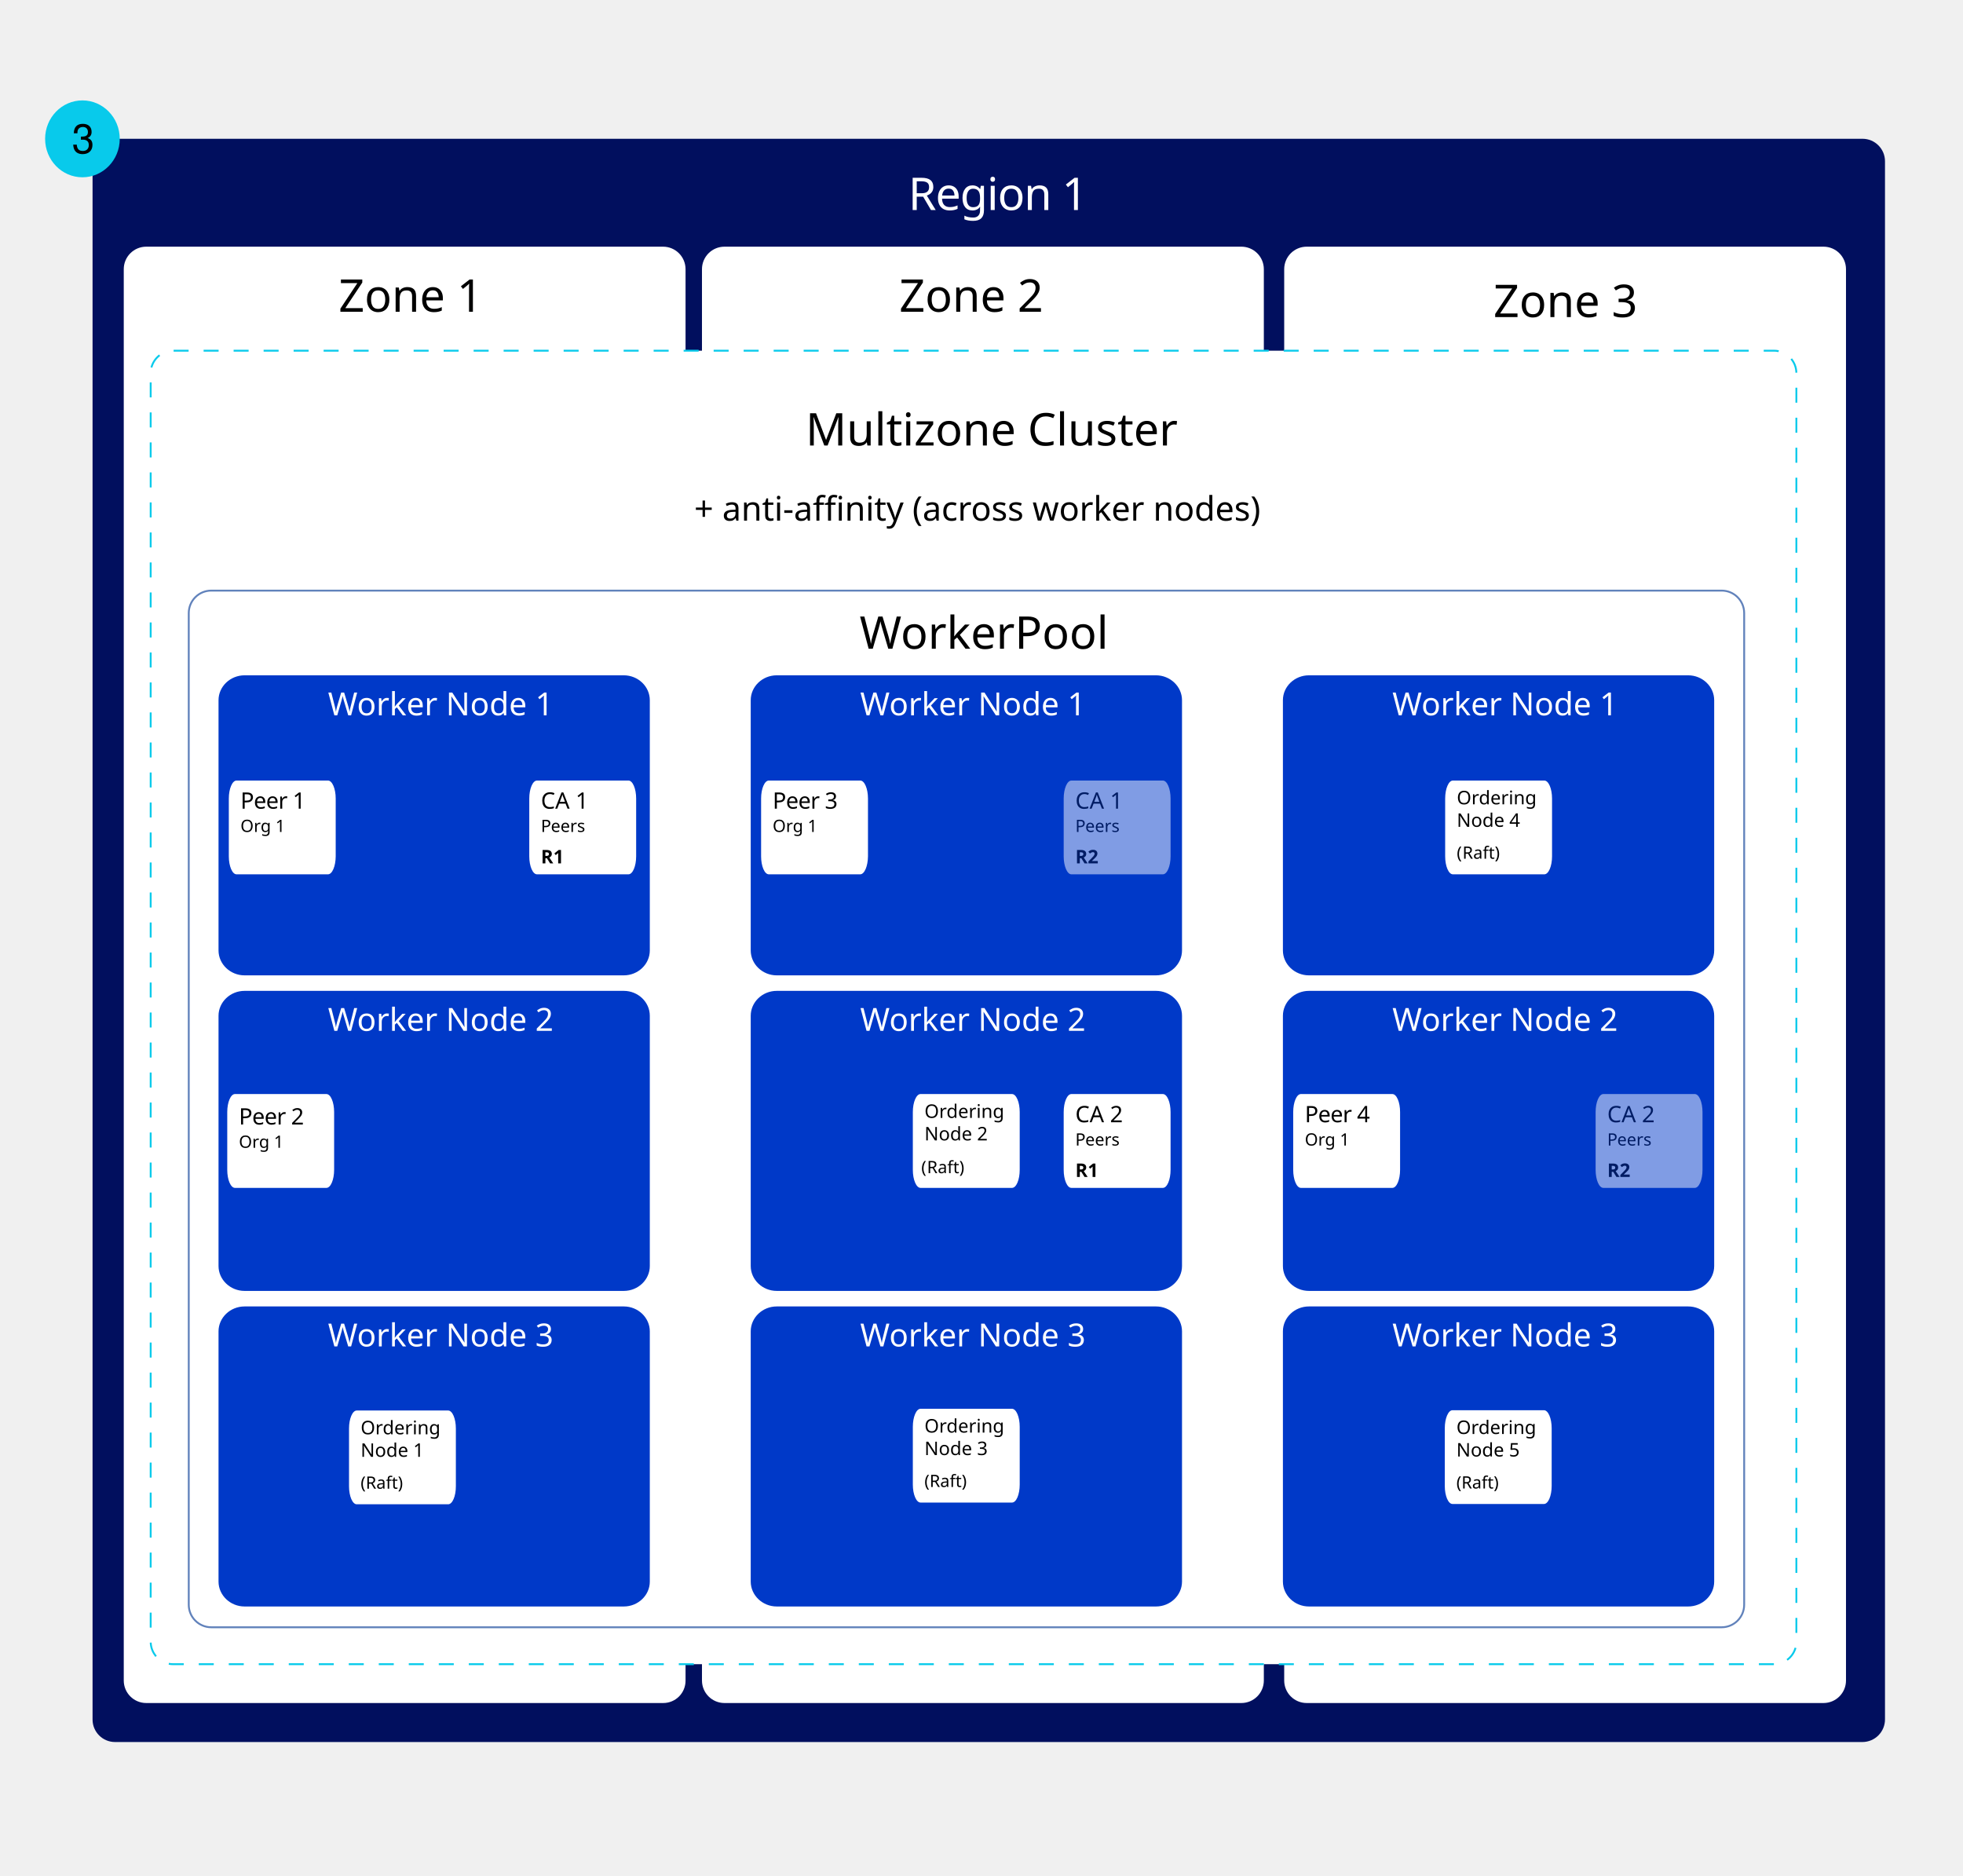
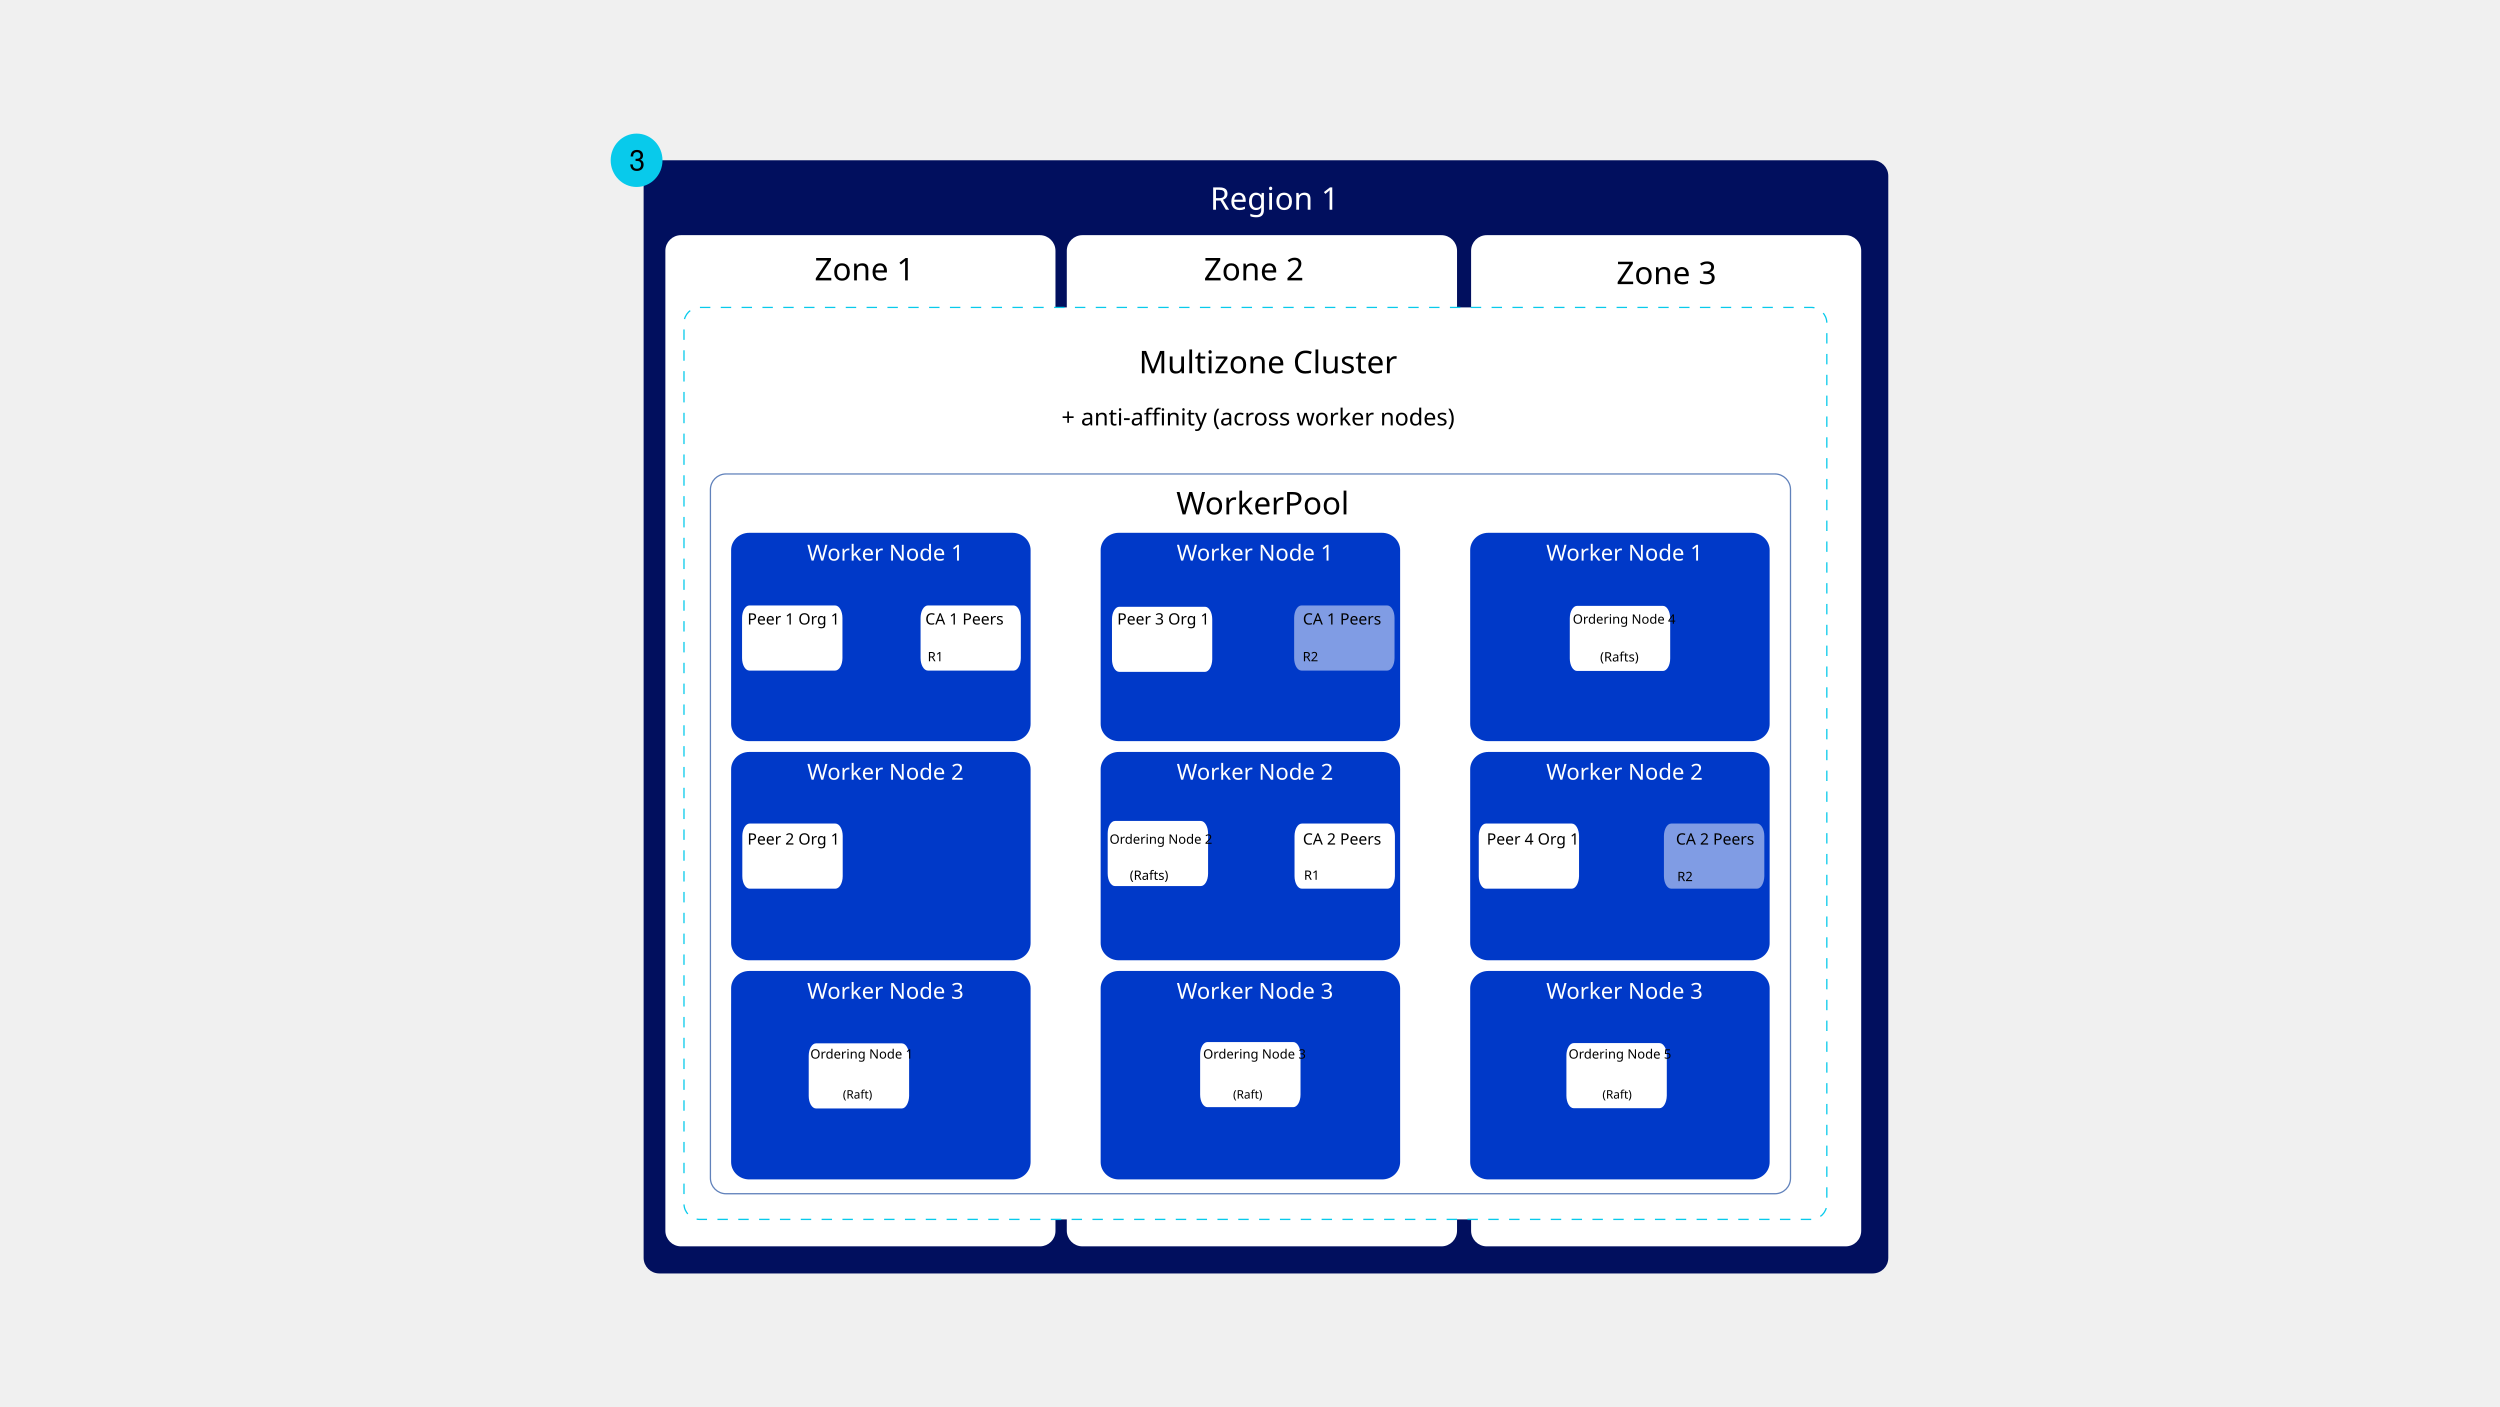
- <svg xmlns="http://www.w3.org/2000/svg" data-name="Layer 1" width="1046.86" height="1000">
-   <path d="M993.26 928.94H61.36a12 12 0 0 1-12-12V86a12 12 0 0 1 12-12h931.9a12 12 0 0 1 12 12v830.8a12.06 12.06 0 0 1-12 12.14z" fill="#010f5e" fill-rule="evenodd" />
-   <path d="M662 908.14H386.36a12 12 0 0 1-12-12v-752.6a12 12 0 0 1 12-12H662a12 12 0 0 1 12 12v752.6a12 12 0 0 1-12 12zM353.66 908.14H78a12 12 0 0 1-12-12v-752.6a12 12 0 0 1 12-12h275.6a12 12 0 0 1 12 12v752.6a11.89 11.89 0 0 1-11.94 12zM972.46 908.14h-275.6a12 12 0 0 1-12-12v-752.6a12 12 0 0 1 12-12h275.6a12 12 0 0 1 12 12v752.6a12 12 0 0 1-12 12z" fill="#fff" fill-rule="evenodd" />
-   <path d="M946 887.44H92.36a12 12 0 0 1-12-12V199a12 12 0 0 1 12-12H946a12 12 0 0 1 12 12v676.5a12 12 0 0 1-12 11.94z" fill="#fff" stroke="#08caeb" stroke-dasharray="8" fill-rule="evenodd" />
-   <path d="M918.16 867.74h-805.5a12 12 0 0 1-12-12v-528.8a12 12 0 0 1 12-12h805.5a12 12 0 0 1 12 12v528.8a12 12 0 0 1-12 12z" fill="#fff" stroke="#6182bb" fill-rule="evenodd" />
-   <path fill="none" d="M409.36 328.14h230.4v23.3h-230.4z" />
-   <text transform="translate(458.41 345.95)" font-size="24.07" font-family="IBMPlexSans, IBM Plex Sans" style="isolation:isolate">
-     WorkerPool
-   </text>
-   <path fill="none" d="M117.36 148.44h196.9v34h-196.9z" />
-   <text transform="translate(180.61 166.23)" font-size="24.07" font-family="IBMPlexSans, IBM Plex Sans" style="isolation:isolate">
-     Zone 1
-   </text>
-   <path fill="none" d="M416.36 94.14h214.6v34h-214.6z" />
-   <text transform="translate(484.39 111.99)" font-size="24.07" fill="#fff" font-family="IBMPlexSans, IBM Plex Sans" letter-spacing="-.02em" style="isolation:isolate">
-     Region 1
-   </text>
-   <text transform="translate(429.66 237.57)" font-size="24.07" font-family="IBMPlexSans, IBM Plex Sans" style="isolation:isolate" data-name="Multizone-Cluster">
-     Multizone Cluster
-   </text>
-   <ellipse cx="43.96" cy="74.04" rx="19.9" ry="20.5" fill="#08caeb" />
-   <path d="M304.06 511.94h-174.9a12 12 0 0 1-12-12v-120.5a12 12 0 0 1 12-12h174.9a12 12 0 0 1 12 12V500a12 12 0 0 1-12 11.94z" fill="#0039c8" fill-rule="evenodd" />
-   <path fill="#0039c8" d="M133.36 392.04h166.5v23.3h-166.5z" />
-   <text transform="translate(157.42 404.85)" font-size="17" fill="#fff" font-family="IBMPlexSans, IBM Plex Sans" style="isolation:isolate">
-     Worker Node 1
-   </text>
-   <path d="M304.06 683.44h-174.9a12 12 0 0 1-12-12v-120.5a12 12 0 0 1 12-12h174.9a12 12 0 0 1 12 12v120.6a12 12 0 0 1-12 11.9z" fill="#0039c8" fill-rule="evenodd" />
-   <path fill="none" d="M133.36 563.54h166.5v23.3h-166.5z" />
-   <text transform="translate(157.42 576.36)" font-size="17" fill="#fff" font-family="IBMPlexSans, IBM Plex Sans" style="isolation:isolate">
-     Worker Node 2
-   </text>
-   <path d="M304.06 854.94h-174.9a12 12 0 0 1-12-12v-120.5a12 12 0 0 1 12-12h174.9a12 12 0 0 1 12 12V843a12 12 0 0 1-12 11.94z" fill="#0039c8" fill-rule="evenodd" />
-   <path fill="none" d="M133.36 735.04h166.5v23.3h-166.5z" />
-   <text transform="translate(157.42 747.88)" font-size="17" fill="#fff" font-family="IBMPlexSans, IBM Plex Sans" style="isolation:isolate">
-     Worker Node 3
-   </text>
-   <path fill="none" d="M416.36 148.44h196.9v34h-196.9z" />
-   <text transform="translate(479.58 166.23)" font-size="24.07" font-family="IBMPlexSans, IBM Plex Sans" style="isolation:isolate">
-     Zone 2
-   </text>
-   <path d="M602.06 511.94h-174.9a12 12 0 0 1-12-12v-120.5a12 12 0 0 1 12-12h174.9a12 12 0 0 1 12 12V500a12 12 0 0 1-12 11.94z" fill="#0039c8" fill-rule="evenodd" />
-   <path fill="none" d="M431.36 392.04h166.5v23.3h-166.5z" />
-   <text transform="translate(455.39 404.85)" font-size="17" fill="#fff" font-family="IBMPlexSans, IBM Plex Sans" style="isolation:isolate">
-     Worker Node 1
-   </text>
-   <path d="M602.06 683.44h-174.9a12 12 0 0 1-12-12v-120.5a12 12 0 0 1 12-12h174.9a12 12 0 0 1 12 12v120.6a12 12 0 0 1-12 11.9z" fill="#0039c8" fill-rule="evenodd" />
-   <path fill="none" d="M431.36 563.54h166.5v23.3h-166.5z" />
-   <text transform="translate(455.39 576.36)" font-size="17" fill="#fff" font-family="IBMPlexSans, IBM Plex Sans" style="isolation:isolate">
-     Worker Node 2
-   </text>
-   <path d="M602.06 854.94h-174.9a12 12 0 0 1-12-12v-120.5a12 12 0 0 1 12-12h174.9a12 12 0 0 1 12 12V843a12 12 0 0 1-12 11.94z" fill="#0039c8" fill-rule="evenodd" />
-   <path fill="none" d="M431.36 735.04h166.5v23.3h-166.5z" />
-   <text transform="translate(455.39 747.88)" font-size="17" fill="#fff" font-family="IBMPlexSans, IBM Plex Sans" style="isolation:isolate">
-     Worker Node 3
-   </text>
-   <path fill="none" d="M733.16 151.24h196.9v34h-196.9z" />
-   <text transform="translate(796.45 169.08)" font-size="24.07" font-family="IBMPlexSans, IBM Plex Sans" style="isolation:isolate">
-     Zone 3
-   </text>
-   <path d="M900.29 520.11H698.05c-7.64 0-13.88-6-13.88-13.28V373.38c0-7.3 6.24-13.27 13.88-13.27h202.24c7.64 0 13.88 6 13.88 13.27v133.45c0 7.3-6.24 13.28-13.88 13.28z" fill="#0039c8" fill-rule="evenodd" />
-   <text transform="translate(742.52 381.44)" font-size="17" fill="#fff" font-family="IBMPlexSans, IBM Plex Sans" style="isolation:isolate">
-     Worker Node 1
-   </text>
-   <path d="M332.67 520.11H130.42c-7.63 0-13.88-6-13.88-13.28V373.38c0-7.3 6.25-13.27 13.88-13.27h202.25c7.63 0 13.87 6 13.87 13.27v133.45c0 7.3-6.24 13.28-13.87 13.28z" fill="#0039c8" fill-rule="evenodd" />
-   <text transform="translate(174.89 381.44)" font-size="17" fill="#fff" font-family="IBMPlexSans, IBM Plex Sans" style="isolation:isolate">
-     Worker Node 1
-   </text>
-   <path d="M616.48 520.11H414.23c-7.63 0-13.87-6-13.87-13.28V373.38c0-7.3 6.24-13.27 13.87-13.27h202.25c7.63 0 13.88 6 13.88 13.27v133.45c0 7.3-6.25 13.28-13.88 13.28z" fill="#0039c8" fill-rule="evenodd" />
-   <text transform="translate(458.71 381.44)" font-size="17" fill="#fff" font-family="IBMPlexSans, IBM Plex Sans" style="isolation:isolate">
-     Worker Node 1
-   </text>
-   <path d="M900.29 688.38H698.05c-7.64 0-13.88-6-13.88-13.27V541.66c0-7.3 6.24-13.28 13.88-13.28h202.24c7.64 0 13.88 6 13.88 13.28v133.45c0 7.3-6.24 13.27-13.88 13.27z" fill="#0039c8" fill-rule="evenodd" />
-   <text transform="translate(742.52 549.71)" font-size="17" fill="#fff" font-family="IBMPlexSans, IBM Plex Sans" style="isolation:isolate">
-     Worker Node 2
-   </text>
-   <path d="M332.67 688.38H130.42c-7.63 0-13.88-6-13.88-13.27V541.66c0-7.3 6.25-13.28 13.88-13.28h202.25c7.63 0 13.87 6 13.87 13.28v133.45c0 7.3-6.24 13.27-13.87 13.27z" fill="#0039c8" fill-rule="evenodd" />
-   <text transform="translate(174.89 549.71)" font-size="17" fill="#fff" font-family="IBMPlexSans, IBM Plex Sans" style="isolation:isolate">
-     Worker Node 2
-   </text>
-   <path d="M616.48 688.38H414.23c-7.63 0-13.87-6-13.87-13.27V541.66c0-7.3 6.24-13.28 13.87-13.28h202.25c7.63 0 13.88 6 13.88 13.28v133.45c0 7.3-6.25 13.27-13.88 13.27z" fill="#0039c8" fill-rule="evenodd" />
-   <text transform="translate(458.71 549.71)" font-size="17" fill="#fff" font-family="IBMPlexSans, IBM Plex Sans" style="isolation:isolate">
-     Worker Node 2
-   </text>
-   <path d="M900.29 856.66H698.05c-7.64 0-13.88-6-13.88-13.28V709.94c0-7.3 6.24-13.28 13.88-13.28h202.24c7.64 0 13.88 6 13.88 13.28v133.44c0 7.31-6.24 13.28-13.88 13.28z" fill="#0039c8" fill-rule="evenodd" />
-   <text transform="translate(742.52 717.99)" font-size="17" fill="#fff" font-family="IBMPlexSans, IBM Plex Sans" style="isolation:isolate">
-     Worker Node 3
-   </text>
-   <path d="M332.67 856.66H130.42c-7.63 0-13.88-6-13.88-13.28V709.94c0-7.3 6.25-13.28 13.88-13.28h202.25c7.63 0 13.87 6 13.87 13.28v133.44c0 7.31-6.24 13.28-13.87 13.28z" fill="#0039c8" fill-rule="evenodd" />
-   <text transform="translate(174.89 717.99)" font-size="17" fill="#fff" font-family="IBMPlexSans, IBM Plex Sans" style="isolation:isolate">
-     Worker Node 3
-   </text>
-   <path d="M616.48 856.66H414.23c-7.63 0-13.87-6-13.87-13.28V709.94c0-7.3 6.24-13.28 13.87-13.28h202.25c7.63 0 13.88 6 13.88 13.28v133.44c0 7.31-6.25 13.28-13.88 13.28z" fill="#0039c8" fill-rule="evenodd" />
-   <text transform="translate(458.71 717.99)" font-size="17" fill="#fff" font-family="IBMPlexSans, IBM Plex Sans" style="isolation:isolate">
-     Worker Node 3
-   </text>
-   <path fill="none" d="M729.36 392.04h166.5v23.3h-166.5zM729.36 563.54h166.5v23.3h-166.5z" />
-   <text transform="translate(38.35 81.69)" font-size="21.66" font-family="Helvetica" style="isolation:isolate">
-     3
-   </text>
-   <text transform="translate(370.2 277.62)" font-size="18" font-family="IBMPlexSans, IBM Plex Sans" style="isolation:isolate">
-     + anti-affinity (across worker nodes)
-   </text>
-   <path d="M239 802.16h-48.76c-2.26 0-4.11-4.32-4.11-9.6v-30.8c0-5.28 1.85-9.6 4.11-9.6H239c2.26 0 4.11 4.32 4.11 9.6v30.8c.02 5.28-1.83 9.6-4.11 9.6z" fill="#fff" fill-rule="evenodd" />
-   <text transform="translate(192.32 793.86)" font-size="9.07" font-family="IBMPlexSans, IBM Plex Sans" style="isolation:isolate" data-name="Peers">
-     (Raft)
-   </text>
-   <text transform="translate(192.32 764.84)" font-size="10" font-family="IBMPlexSans, IBM Plex Sans" style="isolation:isolate">
-     Ordering<tspan x="0" y="12">Node 1</tspan>
-   </text>
-   <path d="M174.08 633.44H125.3c-2.26 0-4.11-4.32-4.11-9.6V593c0-5.28 1.85-9.6 4.11-9.6h48.78c2.26 0 4.11 4.32 4.11 9.6v30.8c0 5.32-1.85 9.64-4.11 9.64z" fill="#fff" fill-rule="evenodd" />
-   <text transform="translate(127.38 612.06)" font-size="9.07" font-family="IBMPlexSans, IBM Plex Sans" style="isolation:isolate" data-name="Peers">
-     Org 1
-   </text>
-   <text transform="translate(127.38 599.64)" font-size="12.07" font-family="IBMPlexSans, IBM Plex Sans" letter-spacing="-.02em" style="isolation:isolate">
-     Peer 2
-   </text>
-   <path d="M174.92 466.23h-48.78c-2.26 0-4.11-4.32-4.11-9.6v-30.8c0-5.28 1.85-9.6 4.11-9.6h48.78c2.26 0 4.11 4.32 4.11 9.6v30.8c-.03 5.28-1.85 9.6-4.11 9.6z" fill="#fff" fill-rule="evenodd" />
-   <text transform="translate(128.22 443.64)" font-size="9.07" font-family="IBMPlexSans, IBM Plex Sans" style="isolation:isolate" data-name="Peers">
-     Org 1
-   </text>
-   <text transform="translate(128.22 431.22)" font-size="12.07" font-family="IBMPlexSans, IBM Plex Sans" letter-spacing="-.02em" style="isolation:isolate">
-     Peer 1
-   </text>
-   <path d="M742.55 633.44h-48.79c-2.25 0-4.1-4.32-4.1-9.6V593c0-5.28 1.85-9.6 4.1-9.6h48.79c2.26 0 4.11 4.32 4.11 9.6v30.8c0 5.32-1.85 9.64-4.11 9.64z" fill="#fff" fill-rule="evenodd" />
-   <text transform="translate(695.84 610.86)" font-size="9.07" font-family="IBMPlexSans, IBM Plex Sans" style="isolation:isolate" data-name="Peers">
-     Org 1
-   </text>
-   <text transform="translate(695.84 598.44)" font-size="12.07" font-family="IBMPlexSans, IBM Plex Sans" letter-spacing="-.02em" style="isolation:isolate">
-     Peer 4
-   </text>
-   <path d="M458.74 466.23H410c-2.26 0-4.11-4.32-4.11-9.6v-30.8c0-5.28 1.85-9.6 4.11-9.6h48.79c2.25 0 4.1 4.32 4.1 9.6v30.8c-.05 5.28-1.89 9.6-4.15 9.6z" fill="#fff" fill-rule="evenodd" />
-   <text transform="translate(412.03 443.64)" font-size="9.07" font-family="IBMPlexSans, IBM Plex Sans" style="isolation:isolate" data-name="Peers">
-     Org 1
-   </text>
-   <text transform="translate(412.03 431.22)" font-size="12.07" font-family="IBMPlexSans, IBM Plex Sans" letter-spacing="-.02em" style="isolation:isolate">
-     Peer 3
-   </text>
-   <path d="M539.7 801.24h-48.78c-2.26 0-4.11-4.32-4.11-9.6v-30.8c0-5.28 1.85-9.6 4.11-9.6h48.78c2.26 0 4.11 4.32 4.11 9.6v30.8c0 5.28-1.81 9.6-4.11 9.6z" fill="#fff" fill-rule="evenodd" />
-   <text transform="translate(493 792.94)" font-size="9.07" font-family="IBMPlexSans, IBM Plex Sans" style="isolation:isolate" data-name="Peers">
-     (Raft)
-   </text>
-   <text transform="translate(493 763.92)" font-size="10" font-family="IBMPlexSans, IBM Plex Sans" style="isolation:isolate">
-         Ordering<tspan x="0" y="12">Node 3</tspan>
-   </text>
-   <path d="M539.7 633.44h-48.78c-2.26 0-4.11-4.32-4.11-9.6V593c0-5.28 1.85-9.6 4.11-9.6h48.78c2.26 0 4.11 4.32 4.11 9.6v30.8c0 5.32-1.81 9.64-4.11 9.64z" fill="#fff" fill-rule="evenodd" />
-   <text transform="translate(493 596.12)" font-size="10" font-family="IBMPlexSans, IBM Plex Sans" style="isolation:isolate">
-     Ordering<tspan x="0" y="12">Node 2</tspan>
-   </text>
-   <text transform="translate(491.32 625.59)" font-size="9.07" font-family="IBMPlexSans, IBM Plex Sans" style="isolation:isolate" data-name="Peers">
-     (<tspan x="3.04" y="0" letter-spacing="-.01em">R</tspan>
-     <tspan x="8.75" y="0">aft)</tspan>
-   </text>
-   <g opacity=".5">
-     <path d="M903.83 633.44h-48.78c-2.26 0-4.11-4.32-4.11-9.6V593c0-5.28 1.85-9.6 4.11-9.6h48.78c2.26 0 4.11 4.32 4.11 9.6v30.8c0 5.32-1.85 9.64-4.11 9.64z" fill="#fff" fill-rule="evenodd" />
-     <text transform="translate(857.12 610.86)" font-size="9.07" font-family="IBMPlexSans, IBM Plex Sans" style="isolation:isolate" data-name="Peers">
-       <tspan letter-spacing="-.02em">P</tspan>
-       <tspan x="5.31" y="0">eers</tspan>
-     </text>
-     <text transform="translate(857.12 627.6)" font-size="10" font-family="IBMPlexSans-Bold, IBM Plex Sans" font-weight="700" style="isolation:isolate" data-name="Peers">
-       R2
-     </text>
-     <text transform="translate(857.12 598.44)" font-size="12.07" font-family="IBMPlexSans, IBM Plex Sans" style="isolation:isolate">
-       CA 2
-     </text>
-   </g>
-   <path d="M620.15 633.44h-48.78c-2.26 0-4.11-4.32-4.11-9.6V593c0-5.28 1.85-9.6 4.11-9.6h48.78c2.26 0 4.11 4.32 4.11 9.6v30.8c0 5.32-1.85 9.64-4.11 9.64z" fill="#fff" fill-rule="evenodd" />
-   <text transform="translate(573.45 610.86)" font-size="9.07" font-family="IBMPlexSans, IBM Plex Sans" style="isolation:isolate" data-name="Peers">
-     <tspan letter-spacing="-.02em">P</tspan>
-     <tspan x="5.31" y="0">eers</tspan>
-   </text>
-   <text transform="translate(573.45 627.6)" font-size="10" font-family="IBMPlexSans-Bold, IBM Plex Sans" font-weight="700" style="isolation:isolate" data-name="Peers">
-     R1
-   </text>
-   <text transform="translate(573.45 598.44)" font-size="12.07" font-family="IBMPlexSans, IBM Plex Sans" style="isolation:isolate">
-     CA 2
-   </text>
-   <g opacity=".5">
-     <path d="M620.15 466.23h-48.78c-2.26 0-4.11-4.32-4.11-9.6v-30.8c0-5.28 1.85-9.6 4.11-9.6h48.78c2.26 0 4.11 4.32 4.11 9.6v30.8c0 5.28-1.85 9.6-4.11 9.6z" fill="#fff" fill-rule="evenodd" />
-     <text transform="translate(573.45 443.64)" font-size="9.07" font-family="IBMPlexSans, IBM Plex Sans" style="isolation:isolate" data-name="Peers">
-       <tspan letter-spacing="-.02em">P</tspan>
-       <tspan x="5.31" y="0">eers</tspan>
-     </text>
-     <text transform="translate(573.45 460.39)" font-size="10" font-family="IBMPlexSans-Bold, IBM Plex Sans" font-weight="700" style="isolation:isolate" data-name="Peers">
-       R2
-     </text>
-     <text transform="translate(573.45 431.22)" font-size="12.07" font-family="IBMPlexSans, IBM Plex Sans" style="isolation:isolate">
-       CA 1
-     </text>
-   </g>
-   <path d="M335.16 466.23h-48.79c-2.26 0-4.11-4.32-4.11-9.6v-30.8c0-5.28 1.85-9.6 4.11-9.6h48.79c2.25 0 4.1 4.32 4.1 9.6v30.8c0 5.28-1.85 9.6-4.1 9.6z" fill="#fff" fill-rule="evenodd" />
-   <text transform="translate(288.45 443.64)" font-size="9.07" font-family="IBMPlexSans, IBM Plex Sans" style="isolation:isolate" data-name="Peers">
-     <tspan letter-spacing="-.02em">P</tspan>
-     <tspan x="5.31" y="0">eers</tspan>
-   </text>
-   <text transform="translate(288.45 460.39)" font-size="10" font-family="IBMPlexSans-Bold, IBM Plex Sans" font-weight="700" style="isolation:isolate" data-name="Peers">
-     R1
-   </text>
-   <text transform="translate(288.45 431.22)" font-size="12.07" font-family="IBMPlexSans, IBM Plex Sans" style="isolation:isolate">
-     CA 1
-   </text>
-   <path d="M823.59 466.23h-48.78c-2.26 0-4.11-4.32-4.11-9.6v-30.8c0-5.28 1.85-9.6 4.11-9.6h48.78c2.26 0 4.11 4.32 4.11 9.6v30.8c0 5.28-1.85 9.6-4.11 9.6z" fill="#fff" fill-rule="evenodd" />
-   <text transform="translate(776.89 457.92)" font-size="9.07" font-family="IBMPlexSans, IBM Plex Sans" style="isolation:isolate" data-name="Peers">
-     (<tspan x="3.04" y="0" letter-spacing="-.01em">R</tspan>
-     <tspan x="8.75" y="0">aft)</tspan>
-   </text>
-   <text transform="translate(776.89 428.91)" font-size="10" font-family="IBMPlexSans, IBM Plex Sans" style="isolation:isolate">
-     Ordering<tspan x="0" y="12">Node 4</tspan>
-   </text>
-   <path d="M823.39 802h-48.78c-2.26 0-4.11-4.32-4.11-9.6v-30.8c0-5.28 1.85-9.6 4.11-9.6h48.78c2.26 0 4.11 4.32 4.11 9.6v30.8c0 5.28-1.85 9.6-4.11 9.6z" fill="#fff" fill-rule="evenodd" />
-   <text transform="translate(776.69 764.68)" font-size="10" font-family="IBMPlexSans, IBM Plex Sans" style="isolation:isolate">
-     Ordering<tspan x="0" y="12">Node 5</tspan>
-   </text>
-   <text transform="translate(776.69 793.74)" font-size="9.07" font-family="IBMPlexSans, IBM Plex Sans" style="isolation:isolate" data-name="Peers">
-     (Raft)
-   </text>
+ <svg xmlns="http://www.w3.org/2000/svg" version="1.1" id="Layer_1" x="0px" y="0px" width="1920px" height="1080px" viewBox="0 0 1920 1080" style="enable-background:new 0 0 1920 1080;" xml:space="preserve">
+   <style type="text/css">
+ 	.st0{fill-rule:evenodd;clip-rule:evenodd;fill:#010F5E;}
+ 	.st1{fill-rule:evenodd;clip-rule:evenodd;fill:#FFFFFF;}
+ 	.st2{fill-rule:evenodd;clip-rule:evenodd;fill:#FFFFFF;stroke:#08CAEB;stroke-dasharray:8;}
+ 	.st3{fill-rule:evenodd;clip-rule:evenodd;fill:#FFFFFF;stroke:#6182BB;}
+ 	.st4{fill:none;}
+ 	.st5{font-family:'IBMPlexSans';}
+ 	.st6{font-size:24.07px;}
+ 	.st7{fill:#FFFFFF;}
+ 	.st8{fill:#08CAEB;}
+ 	.st9{fill-rule:evenodd;clip-rule:evenodd;fill:#0039C8;}
+ 	.st10{fill:#0039C8;}
+ 	.st11{font-size:17px;}
+ 	.st12{font-family:'Helvetica';}
+ 	.st13{font-size:21.66px;}
+ 	.st14{font-size:18px;}
+ 	.st15{font-size:9.07px;}
+ 	.st16{font-size:10px;}
+ 	.st17{font-size:12.07px;}
+ 	.st18{opacity:0.5;fill-rule:evenodd;clip-rule:evenodd;fill:#FFFFFF;}
+ 	.st19{font-family:'IBMPlexSans-Bold';}
+ </style>
+   <path class="st0" d="M1438.2,978H506.3c-6.6,0-12-5.4-12-12V135.1c0-6.6,5.4-12,12-12h931.9c6.6,0,12,5.4,12,12v830.8  C1450.3,972.6,1444.9,978,1438.2,978C1438.3,978,1438.3,978,1438.2,978z" />
+   <path class="st1" d="M1107,957.2H831.3c-6.6,0-12-5.4-12-12l0,0V192.6c0-6.6,5.4-12,12-12H1107c6.6,0,12,5.4,12,12v752.6  C1119,951.9,1113.6,957.2,1107,957.2L1107,957.2z M798.6,957.2H523c-6.6,0-12-5.4-12-12l0,0V192.6c0-6.6,5.4-12,12-12h275.6  c6.6,0,12,5.4,12,12v752.6c0.1,6.6-5.2,11.9-11.8,12C798.8,957.2,798.7,957.2,798.6,957.2z M1417.4,957.2h-275.6  c-6.6,0-12-5.4-12-12l0,0V192.6c0-6.6,5.4-12,12-12h275.6c6.6,0,12,5.4,12,12v752.6C1429.4,951.9,1424.1,957.2,1417.4,957.2  L1417.4,957.2L1417.4,957.2z" />
+   <path class="st2" d="M1391,936.5H537.3c-6.6,0-12-5.4-12-12V248.1c0-6.6,5.4-12,12-12H1391c6.6,0,12,5.4,12,12v676.5  C1403,931.2,1397.6,936.5,1391,936.5z" />
+   <path class="st3" d="M1363.1,916.8H557.6c-6.6,0-12-5.4-12-12V376c0-6.6,5.4-12,12-12h805.5c6.6,0,12,5.4,12,12v528.8  C1375.1,911.5,1369.8,916.8,1363.1,916.8z" />
+   <path class="st4" d="M854.3,377.2h230.4v23.3H854.3V377.2z" />
+   <text transform="matrix(1 0 0 1 903.3946 395.0592)" class="st5 st6">WorkerPool</text>
+   <path class="st4" d="M562.3,197.5h196.9v34H562.3V197.5z" />
+   <text transform="matrix(1 0 0 1 625.5945 215.3392)" class="st5 st6">Zone 1</text>
+   <path class="st4" d="M861.3,143.2h214.6v34H861.3L861.3,143.2z" />
+   <text transform="matrix(1 0 0 1 929.3746 161.0992)" class="st7 st5 st6">Region 1</text>
+   <text transform="matrix(1 0 0 1 874.6446 286.6792)" class="st5 st6">Multizone Cluster</text>
+   <ellipse class="st8" cx="488.9" cy="123.1" rx="19.9" ry="20.5" />
+   <path class="st9" d="M749,561H574.1c-6.6,0-12-5.4-12-12V428.5c0-6.6,5.4-12,12-12H749c6.6,0,12,5.4,12,12v120.6  C761,555.7,755.6,561,749,561z" />
+   <path class="st10" d="M578.3,441.1h166.5v23.3H578.3V441.1z" />
+   <text transform="matrix(1 0 0 1 602.4045 453.9592)" class="st7 st5 st11">Worker Node 1</text>
+   <path class="st9" d="M749,732.5H574.1c-6.6,0-12-5.4-12-12V600c0-6.6,5.4-12,12-12H749c6.6,0,12,5.4,12,12v120.6  C761,727.2,755.6,732.5,749,732.5z" />
+   <path class="st4" d="M578.3,612.6h166.5v23.3H578.3V612.6z" />
+   <text transform="matrix(1 0 0 1 602.4045 625.4692)" class="st7 st5 st11">Worker Node 2</text>
+   <path class="st9" d="M749,904H574.1c-6.6,0-12-5.4-12-12V771.5c0-6.6,5.4-12,12-12H749c6.6,0,12,5.4,12,12v120.6  C761,898.7,755.6,904,749,904z" />
+   <path class="st4" d="M578.3,784.1h166.5v23.3H578.3V784.1z" />
+   <text transform="matrix(1 0 0 1 602.4045 796.9892)" class="st7 st5 st11">Worker Node 3</text>
+   <path class="st4" d="M861.3,197.5h196.9v34H861.3V197.5z" />
+   <text transform="matrix(1 0 0 1 924.5645 215.3392)" class="st5 st6">Zone 2</text>
+   <path class="st9" d="M1047,561H872.1c-6.6,0-12-5.4-12-12V428.5c0-6.6,5.4-12,12-12H1047c6.6,0,12,5.4,12,12v120.6  C1059,555.7,1053.6,561,1047,561z" />
+   <path class="st4" d="M876.3,441.1h166.5v23.3H876.3V441.1z" />
+   <text transform="matrix(1 0 0 1 900.3746 453.9592)" class="st7 st5 st11">Worker Node 1</text>
+   <path class="st9" d="M1047,732.5H872.1c-6.6,0-12-5.4-12-12V600c0-6.6,5.4-12,12-12H1047c6.6,0,12,5.4,12,12v120.6  C1059,727.2,1053.6,732.5,1047,732.5z" />
+   <path class="st4" d="M876.3,612.6h166.5v23.3H876.3V612.6z" />
+   <text transform="matrix(1 0 0 1 900.3746 625.4692)" class="st7 st5 st11">Worker Node 2</text>
+   <path class="st9" d="M1047,904H872.1c-6.6,0-12-5.4-12-12V771.5c0-6.6,5.4-12,12-12H1047c6.6,0,12,5.4,12,12v120.6  C1059,898.7,1053.6,904,1047,904z" />
+   <path class="st4" d="M876.3,784.1h166.5v23.3H876.3V784.1z" />
+   <text transform="matrix(1 0 0 1 900.3746 796.9892)" class="st7 st5 st11">Worker Node 3</text>
+   <path class="st4" d="M1178.1,200.3H1375v34h-196.9L1178.1,200.3z" />
+   <text transform="matrix(1 0 0 1 1241.434 218.1892)" class="st5 st6">Zone 3</text>
+   <path class="st9" d="M1345.3,569.2H1143c-7.6,0-13.9-6-13.9-13.3V422.5c0-7.3,6.2-13.3,13.9-13.3h202.2c7.6,0,13.9,6,13.9,13.3  v133.5C1359.2,563.2,1352.9,569.2,1345.3,569.2L1345.3,569.2z" />
+   <text transform="matrix(1 0 0 1 1187.505 430.5492)" class="st7 st5 st11">Worker Node 1</text>
+   <path class="st9" d="M777.7,569.2H575.4c-7.6,0-13.9-6-13.9-13.3V422.5c0-7.3,6.2-13.3,13.9-13.3h202.2c7.6,0,13.9,6,13.9,13.3  v133.5C791.5,563.2,785.3,569.2,777.7,569.2L777.7,569.2z" />
+   <text transform="matrix(1 0 0 1 619.8746 430.5492)" class="st7 st5 st11">Worker Node 1</text>
+   <path class="st9" d="M1061.5,569.2H859.2c-7.6,0-13.9-6-13.9-13.3V422.5c0-7.3,6.2-13.3,13.9-13.3h202.2c7.6,0,13.9,6,13.9,13.3  v133.5C1075.3,563.2,1069.1,569.2,1061.5,569.2L1061.5,569.2z" />
+   <text transform="matrix(1 0 0 1 903.6945 430.5492)" class="st7 st5 st11">Worker Node 1</text>
+   <path class="st9" d="M1345.3,737.5H1143c-7.6,0-13.9-6-13.9-13.3V590.8c0-7.3,6.2-13.3,13.9-13.3h202.2c7.6,0,13.9,6,13.9,13.3  v133.5C1359.2,731.5,1352.9,737.5,1345.3,737.5z" />
+   <text transform="matrix(1 0 0 1 1187.505 598.8192)" class="st7 st5 st11">Worker Node 2</text>
+   <path class="st9" d="M777.7,737.5H575.4c-7.6,0-13.9-6-13.9-13.3V590.8c0-7.3,6.2-13.3,13.9-13.3h202.2c7.6,0,13.9,6,13.9,13.3  v133.5C791.5,731.5,785.3,737.5,777.7,737.5L777.7,737.5z" />
+   <text transform="matrix(1 0 0 1 619.8746 598.8192)" class="st7 st5 st11">Worker Node 2</text>
+   <path class="st9" d="M1061.5,737.5H859.2c-7.6,0-13.9-6-13.9-13.3V590.8c0-7.3,6.2-13.3,13.9-13.3h202.2c7.6,0,13.9,6,13.9,13.3  v133.5C1075.3,731.5,1069.1,737.5,1061.5,737.5z" />
+   <text transform="matrix(1 0 0 1 903.6945 598.8192)" class="st7 st5 st11">Worker Node 2</text>
+   <path class="st9" d="M1345.3,905.8H1143c-7.6,0-13.9-6-13.9-13.3V759c0-7.3,6.2-13.3,13.9-13.3h202.2c7.6,0,13.9,6,13.9,13.3v133.4  C1359.2,899.8,1352.9,905.8,1345.3,905.8L1345.3,905.8z" />
+   <text transform="matrix(1 0 0 1 1187.505 767.0992)" class="st7 st5 st11">Worker Node 3</text>
+   <path class="st9" d="M777.7,905.8H575.4c-7.6,0-13.9-6-13.9-13.3V759c0-7.3,6.2-13.3,13.9-13.3h202.2c7.6,0,13.9,6,13.9,13.3v133.4  C791.5,899.8,785.3,905.8,777.7,905.8L777.7,905.8z" />
+   <text transform="matrix(1 0 0 1 619.8746 767.0992)" class="st7 st5 st11">Worker Node 3</text>
+   <path class="st9" d="M1061.5,905.8H859.2c-7.6,0-13.9-6-13.9-13.3V759c0-7.3,6.2-13.3,13.9-13.3h202.2c7.6,0,13.9,6,13.9,13.3v133.4  C1075.3,899.8,1069.1,905.8,1061.5,905.8L1061.5,905.8z" />
+   <text transform="matrix(1 0 0 1 903.6945 767.0992)" class="st7 st5 st11">Worker Node 3</text>
+   <path class="st4" d="M1174.3,441.1h166.5v23.3h-166.5V441.1z M1174.3,612.6h166.5v23.3h-166.5V612.6z" />
+   <text transform="matrix(1 0 0 1 483.3345 130.7992)" class="st12 st13">3</text>
+   <text transform="matrix(1 0 0 1 815.1846 326.7292)" class="st5 st14">+ anti-affinity (across worker nodes)</text>
+   <path class="st1" d="M692.6,851.3h-65.9c-3.1,0-5.6-4.3-5.6-9.6v-30.8c0-5.3,2.5-9.6,5.6-9.6h65.9c3.1,0,5.6,4.3,5.6,9.6v30.8  C698.1,846.9,695.6,851.3,692.6,851.3z" />
+   <text transform="matrix(1 0 0 1 647.3046 843.7397)" class="st5 st15">(Raft)</text>
+   <text transform="matrix(1 0 0 1 622.3046 813.02)" class="st5 st16">Ordering Node 1</text>
+   <path class="st1" d="M641.6,682.5h-65.9c-3.1,0-5.6-4.3-5.6-9.6v-30.8c0-5.3,2.5-9.6,5.6-9.6h65.9c3.1,0,5.6,4.3,5.6,9.6v30.8  C647.2,678.2,644.7,682.5,641.6,682.5z" />
+   <text transform="matrix(1 0 0 1 574.0208 648.6452)" class="st5 st17">Peer 2 Org 1</text>
+   <path class="st1" d="M641.4,515h-65.9c-3.1,0-5.6-4.3-5.6-9.6v-30.8c0-5.3,2.5-9.6,5.6-9.6h65.9c3.1,0,5.6,4.3,5.6,9.6v30.8  C647,510.7,644.5,515,641.4,515z" />
+   <text transform="matrix(1 0 0 1 574.0209 479.6451)" class="st5 st17">Peer 1 Org 1</text>
+   <path class="st1" d="M1207.1,682.5h-65.9c-3,0-5.5-4.3-5.5-9.6v-30.8c0-5.3,2.5-9.6,5.5-9.6h65.9c3.1,0,5.6,4.3,5.6,9.6v30.8  C1212.6,678.2,1210.1,682.5,1207.1,682.5z" />
+   <text transform="matrix(1 0 0 1 1141.825 648.6454)" class="st5 st17">Peer 4 Org 1</text>
+   <path class="st1" d="M925.4,516h-65.8c-3.1,0-5.6-4.3-5.6-9.6v-30.8c0-5.3,2.5-9.6,5.6-9.6h65.9c3,0,5.5,4.3,5.5,9.6v30.8  C930.9,511.7,928.4,516,925.4,516L925.4,516z" />
+   <text transform="matrix(1 0 0 1 858.0146 479.6451)" class="st5 st17">Peer 3 Org 1</text>
+   <path class="st1" d="M993.2,850.3h-65.9c-3.1,0-5.6-4.3-5.6-9.6v-30.8c0-5.3,2.5-9.6,5.6-9.6h65.9c3.1,0,5.6,4.3,5.6,9.6v30.8  C998.8,846,996.3,850.3,993.2,850.3z" />
+   <text transform="matrix(1 0 0 1 946.9846 843.7396)" class="st5 st15">(Raft)</text>
+   <text transform="matrix(1 0 0 1 923.9846 813.0292)" class="st5 st16">Ordering Node 3</text>
+   <path class="st1" d="M922.2,680.5h-65.9c-3.1,0-5.6-4.3-5.6-9.6v-30.8c0-5.3,2.5-9.6,5.6-9.6h65.9c3.1,0,5.6,4.3,5.6,9.6v30.8  C927.8,676.2,925.3,680.5,922.2,680.5z" />
+   <text transform="matrix(1 0 0 1 852.1057 648.0197)" class="st5 st16">Ordering Node 2</text>
+   <path class="st18" d="M1349.4,682.5h-65.9c-3.1,0-5.6-4.3-5.6-9.6v-30.8c0-5.3,2.5-9.6,5.6-9.6h65.9c3.1,0,5.6,4.3,5.6,9.6v30.8  C1354.9,678.2,1352.4,682.5,1349.4,682.5L1349.4,682.5z" />
+   <text transform="matrix(1 0 0 1 1288.104 676.7092)" class="st19 st16">R2</text>
+   <text transform="matrix(1 0 0 1 1287.104 648.6454)" class="st5 st17">CA 2 Peers</text>
+   <path class="st1" d="M1065.7,682.5h-65.9c-3.1,0-5.6-4.3-5.6-9.6v-30.8c0-5.3,2.5-9.6,5.6-9.6h65.9c3.1,0,5.6,4.3,5.6,9.6v30.8  C1071.2,678.2,1068.7,682.5,1065.7,682.5z" />
+   <text transform="matrix(1 0 0 1 1001.434 675.7092)" class="st19 st16">R1</text>
+   <text transform="matrix(1 0 0 1 1000.598 648.6454)" class="st5 st17">CA 2 Peers</text>
+   <path class="st18" d="M1065.4,515h-65.9c-3.1,0-5.6-4.3-5.6-9.6v-30.8c0-5.3,2.5-9.6,5.6-9.6h65.9c3.1,0,5.6,4.3,5.6,9.6v30.8  C1071,510.7,1068.5,515,1065.4,515z" />
+   <text transform="matrix(1 0 0 1 1000.434 507.8703)" class="st19 st16">R2</text>
+   <text transform="matrix(1 0 0 1 1000.598 479.6451)" class="st5 st17">CA 1 Peers</text>
+   <path class="st1" d="M778.5,515h-65.9c-3.1,0-5.6-4.3-5.6-9.6v-30.8c0-5.3,2.5-9.6,5.6-9.6h65.9c3,0,5.5,4.3,5.5,9.6v30.8  C784,510.7,781.5,515,778.5,515z" />
+   <text transform="matrix(1 0 0 1 712.4346 507.8703)" class="st19 st16">R1</text>
+   <text transform="matrix(1 0 0 1 710.5979 479.645)" class="st5 st17">CA 1 Peers</text>
+   <path class="st1" d="M1277.1,515.3h-65.9c-3.1,0-5.6-4.3-5.6-9.6v-30.8c0-5.3,2.5-9.6,5.6-9.6h65.9c3.1,0,5.6,4.3,5.6,9.6v30.8  C1282.7,511,1280.2,515.3,1277.1,515.3L1277.1,515.3z" />
+   <text transform="matrix(1 0 0 1 1207.874 479.0202)" class="st5 st16">Ordering Node 4</text>
+   <text transform="matrix(1 0 0 1 1228.845 508.0202)" class="st5 st16">(Rafts)</text>
+   <path class="st1" d="M1274.5,851.1h-65.9c-3.1,0-5.6-4.3-5.6-9.6v-30.8c0-5.3,2.5-9.6,5.6-9.6h65.9c3.1,0,5.6,4.3,5.6,9.6v30.8  C1280,846.8,1277.5,851.1,1274.5,851.1z" />
+   <text transform="matrix(1 0 0 1 1204.64 813.0203)" class="st5 st16">Ordering Node 5</text>
+   <text transform="matrix(1 0 0 1 1230.64 843.739)" class="st5 st15">(Raft)</text>
+   <text transform="matrix(1 0 0 1 867.6418 675.7433)" class="st5 st16">(Rafts)</text>
</svg>
